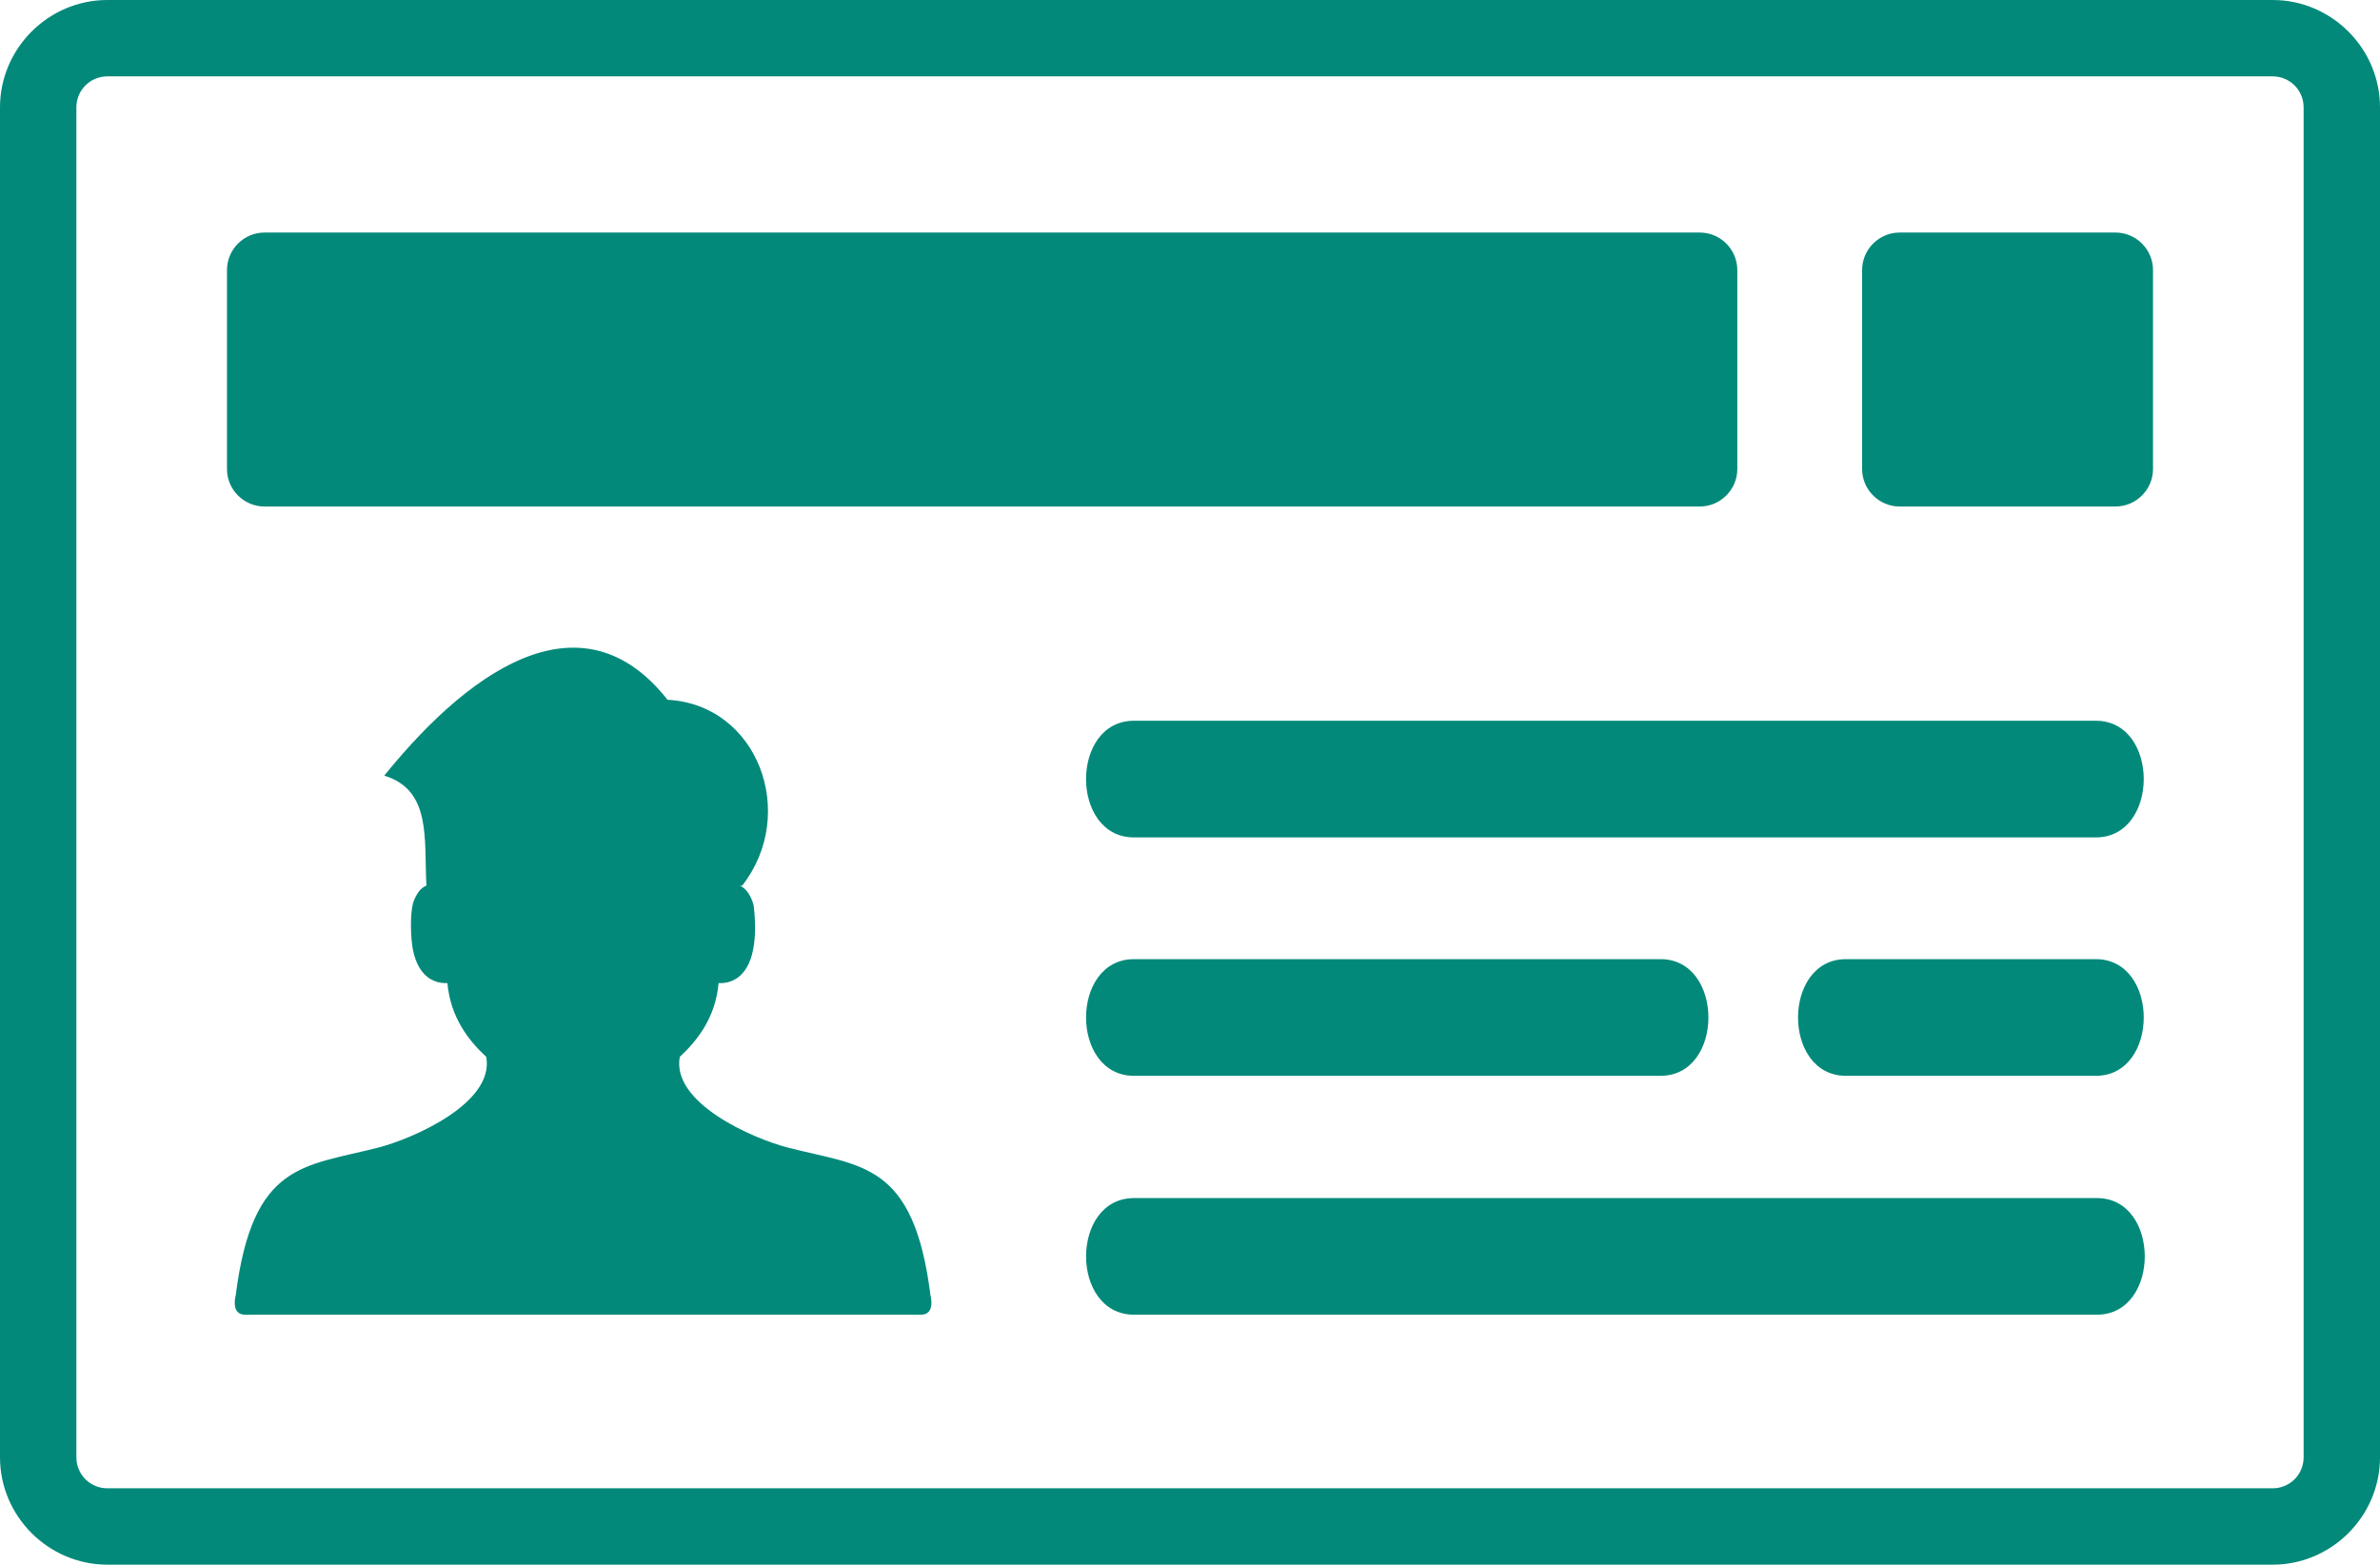
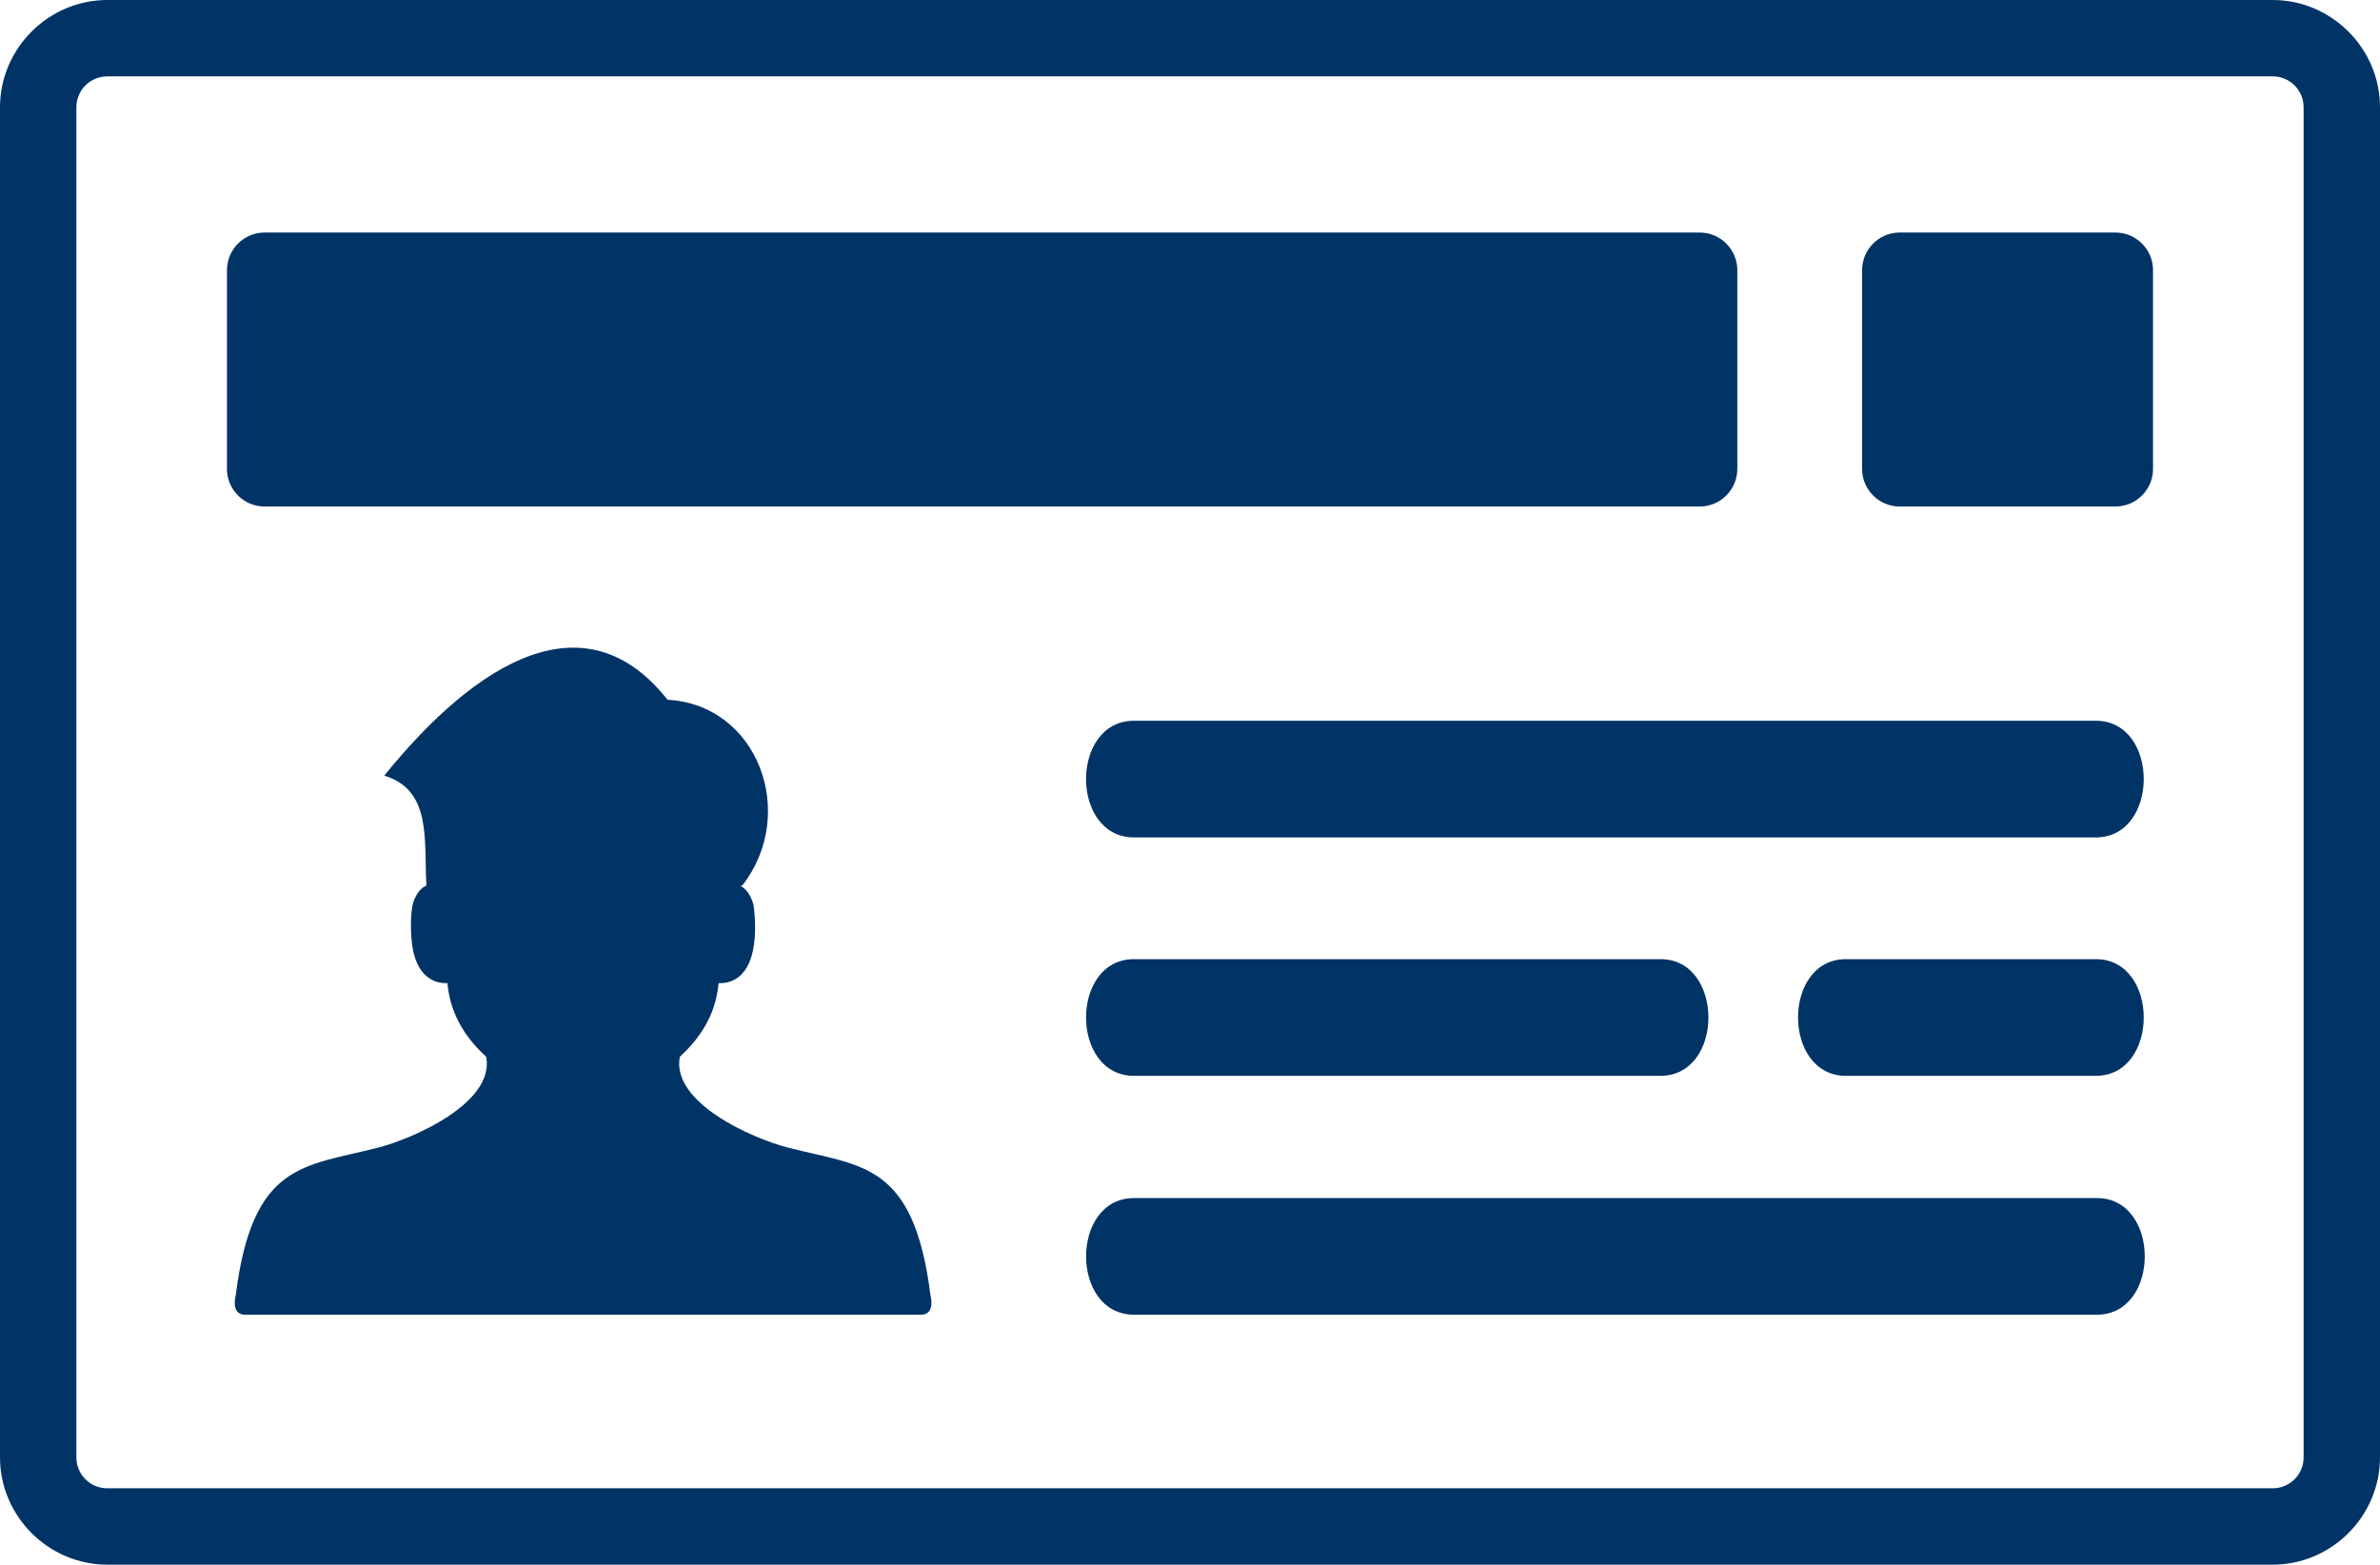
<svg xmlns="http://www.w3.org/2000/svg" shape-rendering="geometricPrecision" text-rendering="geometricPrecision" image-rendering="optimizeQuality" fill-rule="evenodd" clip-rule="evenodd" viewBox="0 0 512 336.62">
-   <path fill-rule="nonzero" d="M23.09 0h465.82C501.58 0 512 10.42 512 23.09v290.44c0 12.67-10.42 23.09-23.09 23.09H23.09C10.42 336.62 0 326.2 0 313.53V23.09C0 10.42 10.42 0 23.09 0zm220.86 180.16c-13.75 0-13.75-25.1 0-25.1h206.92c13.75 0 13.73 25.1 0 25.1H243.95zm153.16 51.29c-13.74 0-13.74-25.1 0-25.1h53.76c13.74 0 13.74 25.1 0 25.1h-53.76zm-153.16 0c-13.75 0-13.75-25.1 0-25.1h113.27c13.74 0 13.74 25.1 0 25.1H243.95zm.01 51.39c-13.76 0-13.75-25.09 0-25.09h207.13c13.74 0 13.74 25.09 0 25.09H243.96zM56.9 50.03h308.78c4.43 0 8.06 3.64 8.06 8.07v42.81c0 4.42-3.64 8.06-8.06 8.06H56.9c-4.43 0-8.07-3.62-8.07-8.06V58.1c0-4.44 3.63-8.07 8.07-8.07zm351.76 0h46.44c4.44 0 8.07 3.64 8.07 8.07v42.81c0 4.42-3.64 8.06-8.07 8.06h-46.44c-4.43 0-8.07-3.62-8.07-8.06V58.1c0-4.44 3.63-8.07 8.07-8.07zM52.72 282.84c-2.41 0-2.44-2.45-2.01-4.16 3.62-28.69 14.71-27.68 30.62-31.78 7.65-1.97 25.12-9.64 23.27-19.53-3.85-3.57-7.68-8.5-8.35-15.87l-.46.01c-1.07-.02-2.1-.26-3.06-.81-2.13-1.21-3.29-3.52-3.86-6.17-.55-2.61-.69-7.7 0-10.31.74-2.07 1.66-3.19 2.83-3.68l.03-.01c-.53-9.96 1.15-20.56-9.07-23.66 20.19-24.95 43.46-38.52 60.94-16.32 19.47 1.02 28.15 24.55 16.06 39.99h-.51c1.62.68 2.52 2.56 2.96 4.17.34 2.5.58 6.48-.14 9.82-.55 2.65-1.72 4.96-3.85 6.17-.96.55-1.99.79-3.06.81l-.47-.01c-.66 7.37-4.5 12.3-8.35 15.87-1.85 9.9 15.64 17.56 23.29 19.53 15.92 4.09 27.02 3.09 30.64 31.78.42 1.71.39 4.16-2.02 4.16H52.72zM488.91 16.43H23.09c-3.69 0-6.66 2.97-6.66 6.66v290.44c0 3.69 2.97 6.66 6.66 6.66h465.82c3.69 0 6.66-2.97 6.66-6.66V23.09c0-3.69-2.97-6.66-6.66-6.66z" fill="#02897a" />
+   <path fill-rule="nonzero" d="M23.09 0h465.82C501.58 0 512 10.42 512 23.09v290.44c0 12.67-10.42 23.09-23.09 23.09H23.09C10.42 336.62 0 326.2 0 313.53V23.09C0 10.42 10.42 0 23.09 0zm220.86 180.16c-13.75 0-13.75-25.1 0-25.1h206.92c13.75 0 13.73 25.1 0 25.1H243.95zm153.16 51.29c-13.74 0-13.74-25.1 0-25.1h53.76c13.74 0 13.74 25.1 0 25.1h-53.76zm-153.16 0c-13.75 0-13.75-25.1 0-25.1h113.27c13.74 0 13.74 25.1 0 25.1H243.95zm.01 51.39c-13.76 0-13.75-25.09 0-25.09h207.13c13.74 0 13.74 25.09 0 25.09H243.96zM56.9 50.03h308.78c4.43 0 8.06 3.64 8.06 8.07v42.81c0 4.42-3.64 8.06-8.06 8.06H56.9c-4.43 0-8.07-3.62-8.07-8.06V58.1c0-4.44 3.63-8.07 8.07-8.07zm351.76 0h46.44c4.44 0 8.07 3.64 8.07 8.07v42.81c0 4.42-3.64 8.06-8.07 8.06h-46.44c-4.43 0-8.07-3.62-8.07-8.06V58.1c0-4.44 3.63-8.07 8.07-8.07zM52.72 282.84c-2.41 0-2.44-2.45-2.01-4.16 3.62-28.69 14.71-27.68 30.62-31.78 7.65-1.97 25.12-9.64 23.27-19.53-3.85-3.57-7.68-8.5-8.35-15.87l-.46.01c-1.07-.02-2.1-.26-3.06-.81-2.13-1.21-3.29-3.52-3.86-6.17-.55-2.61-.69-7.7 0-10.31.74-2.07 1.66-3.19 2.83-3.68l.03-.01c-.53-9.96 1.15-20.56-9.07-23.66 20.19-24.95 43.46-38.52 60.94-16.32 19.47 1.02 28.15 24.55 16.06 39.99h-.51c1.62.68 2.52 2.56 2.96 4.17.34 2.5.58 6.48-.14 9.82-.55 2.65-1.72 4.96-3.85 6.17-.96.55-1.99.79-3.06.81l-.47-.01c-.66 7.37-4.5 12.3-8.35 15.87-1.85 9.9 15.64 17.56 23.29 19.53 15.92 4.09 27.02 3.09 30.64 31.78.42 1.71.39 4.16-2.02 4.16H52.72zM488.91 16.43H23.09c-3.69 0-6.66 2.97-6.66 6.66v290.44c0 3.69 2.97 6.66 6.66 6.66h465.82c3.69 0 6.66-2.97 6.66-6.66V23.09c0-3.69-2.97-6.66-6.66-6.66z" fill="#003366" />
</svg>
